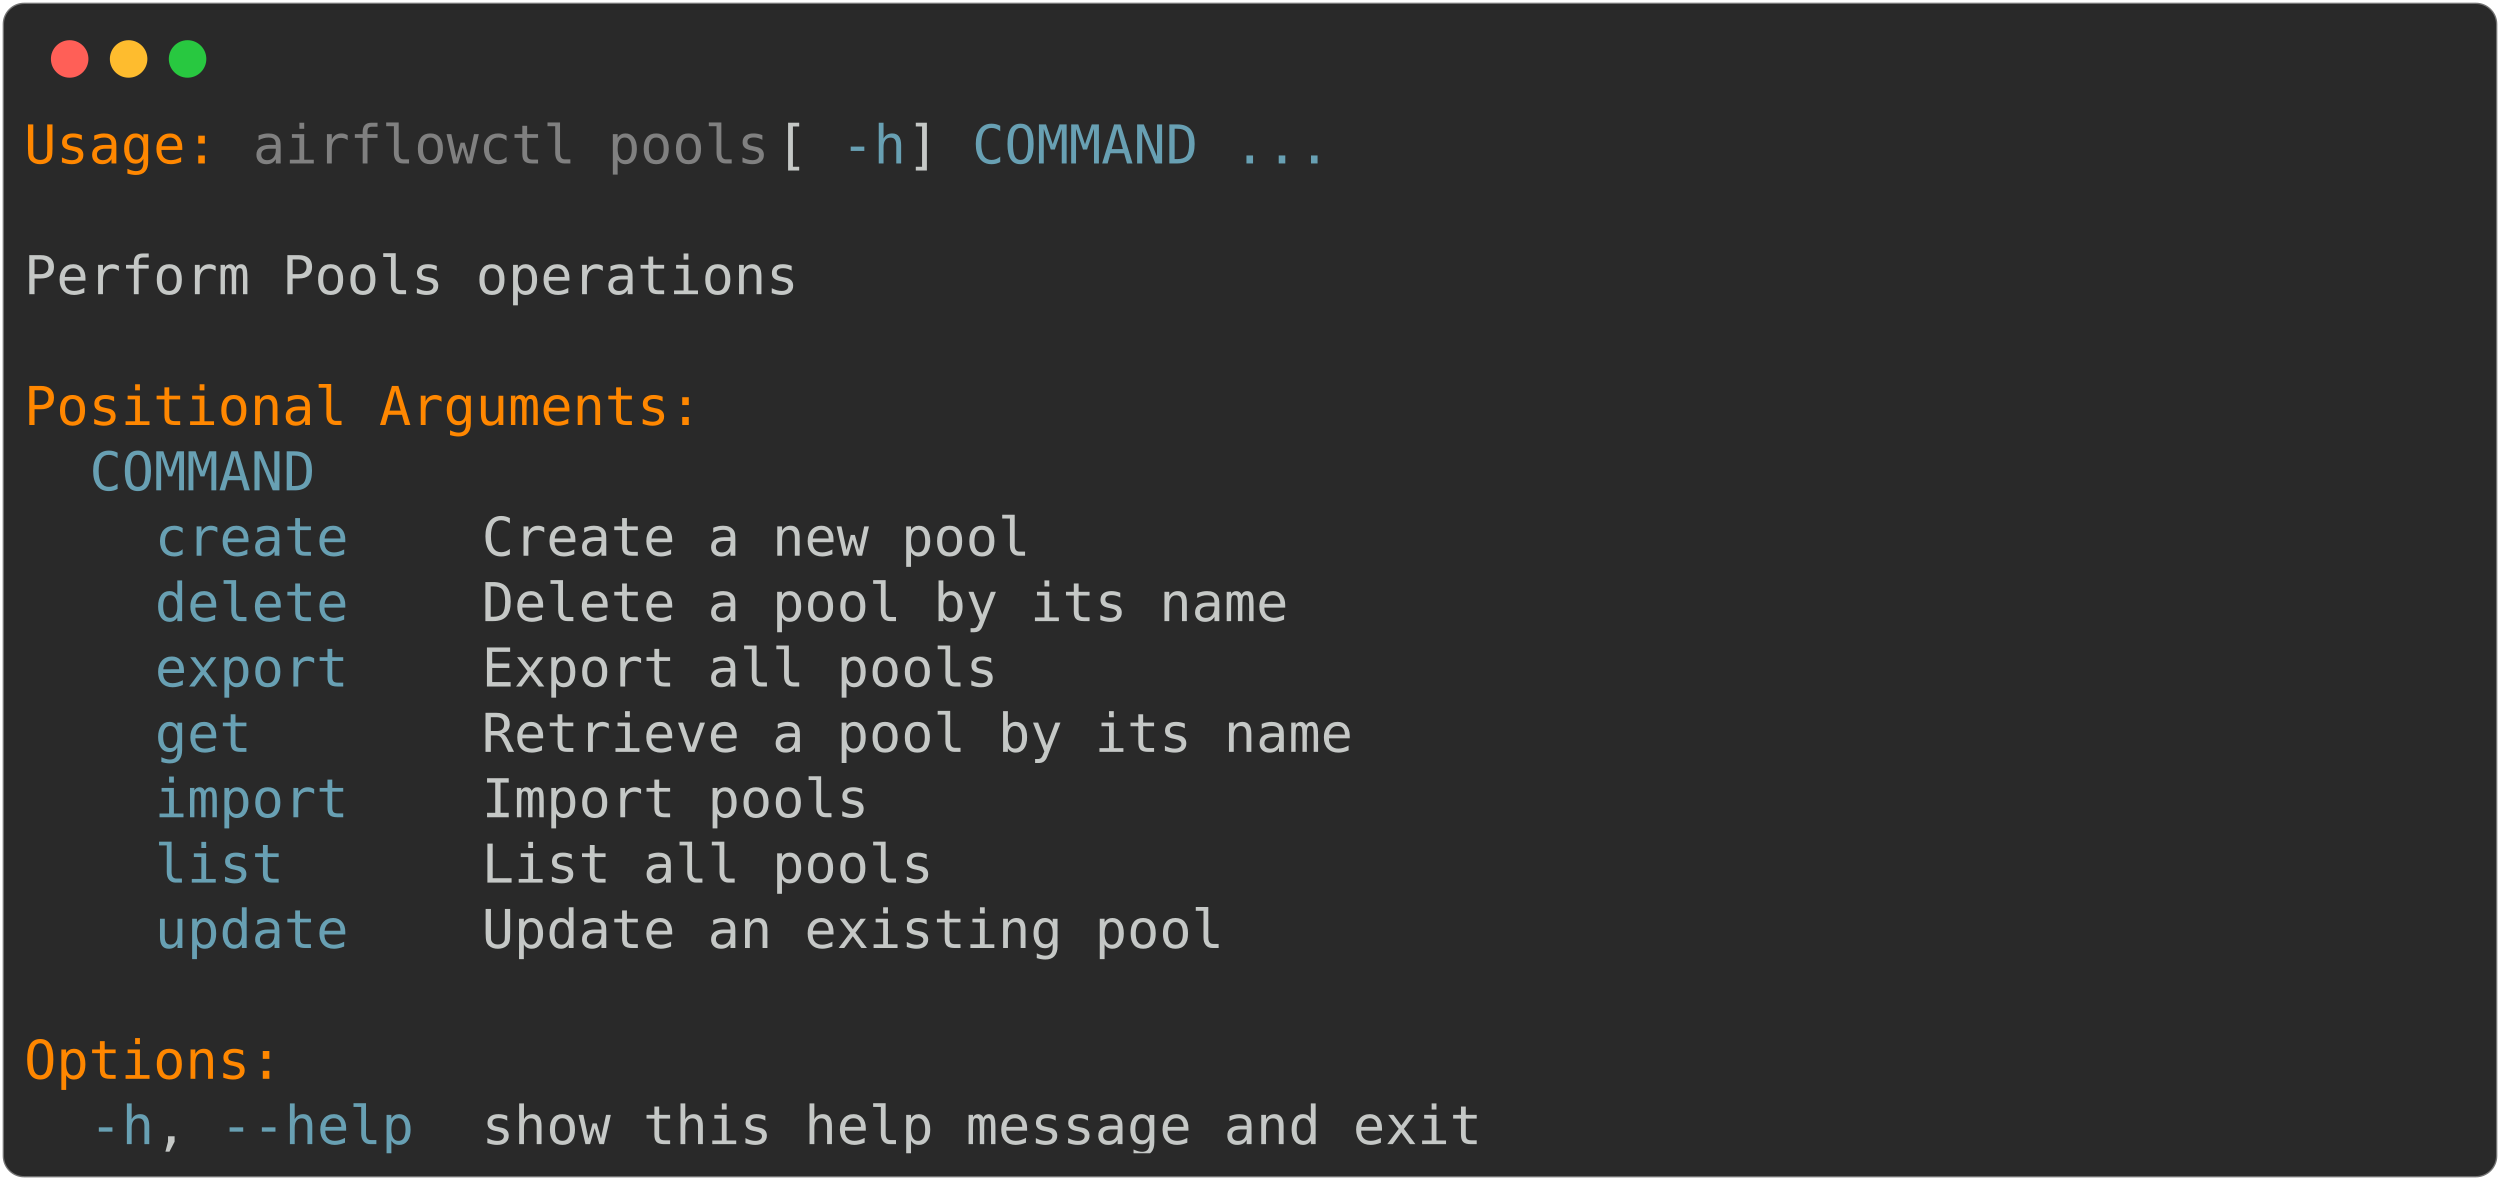
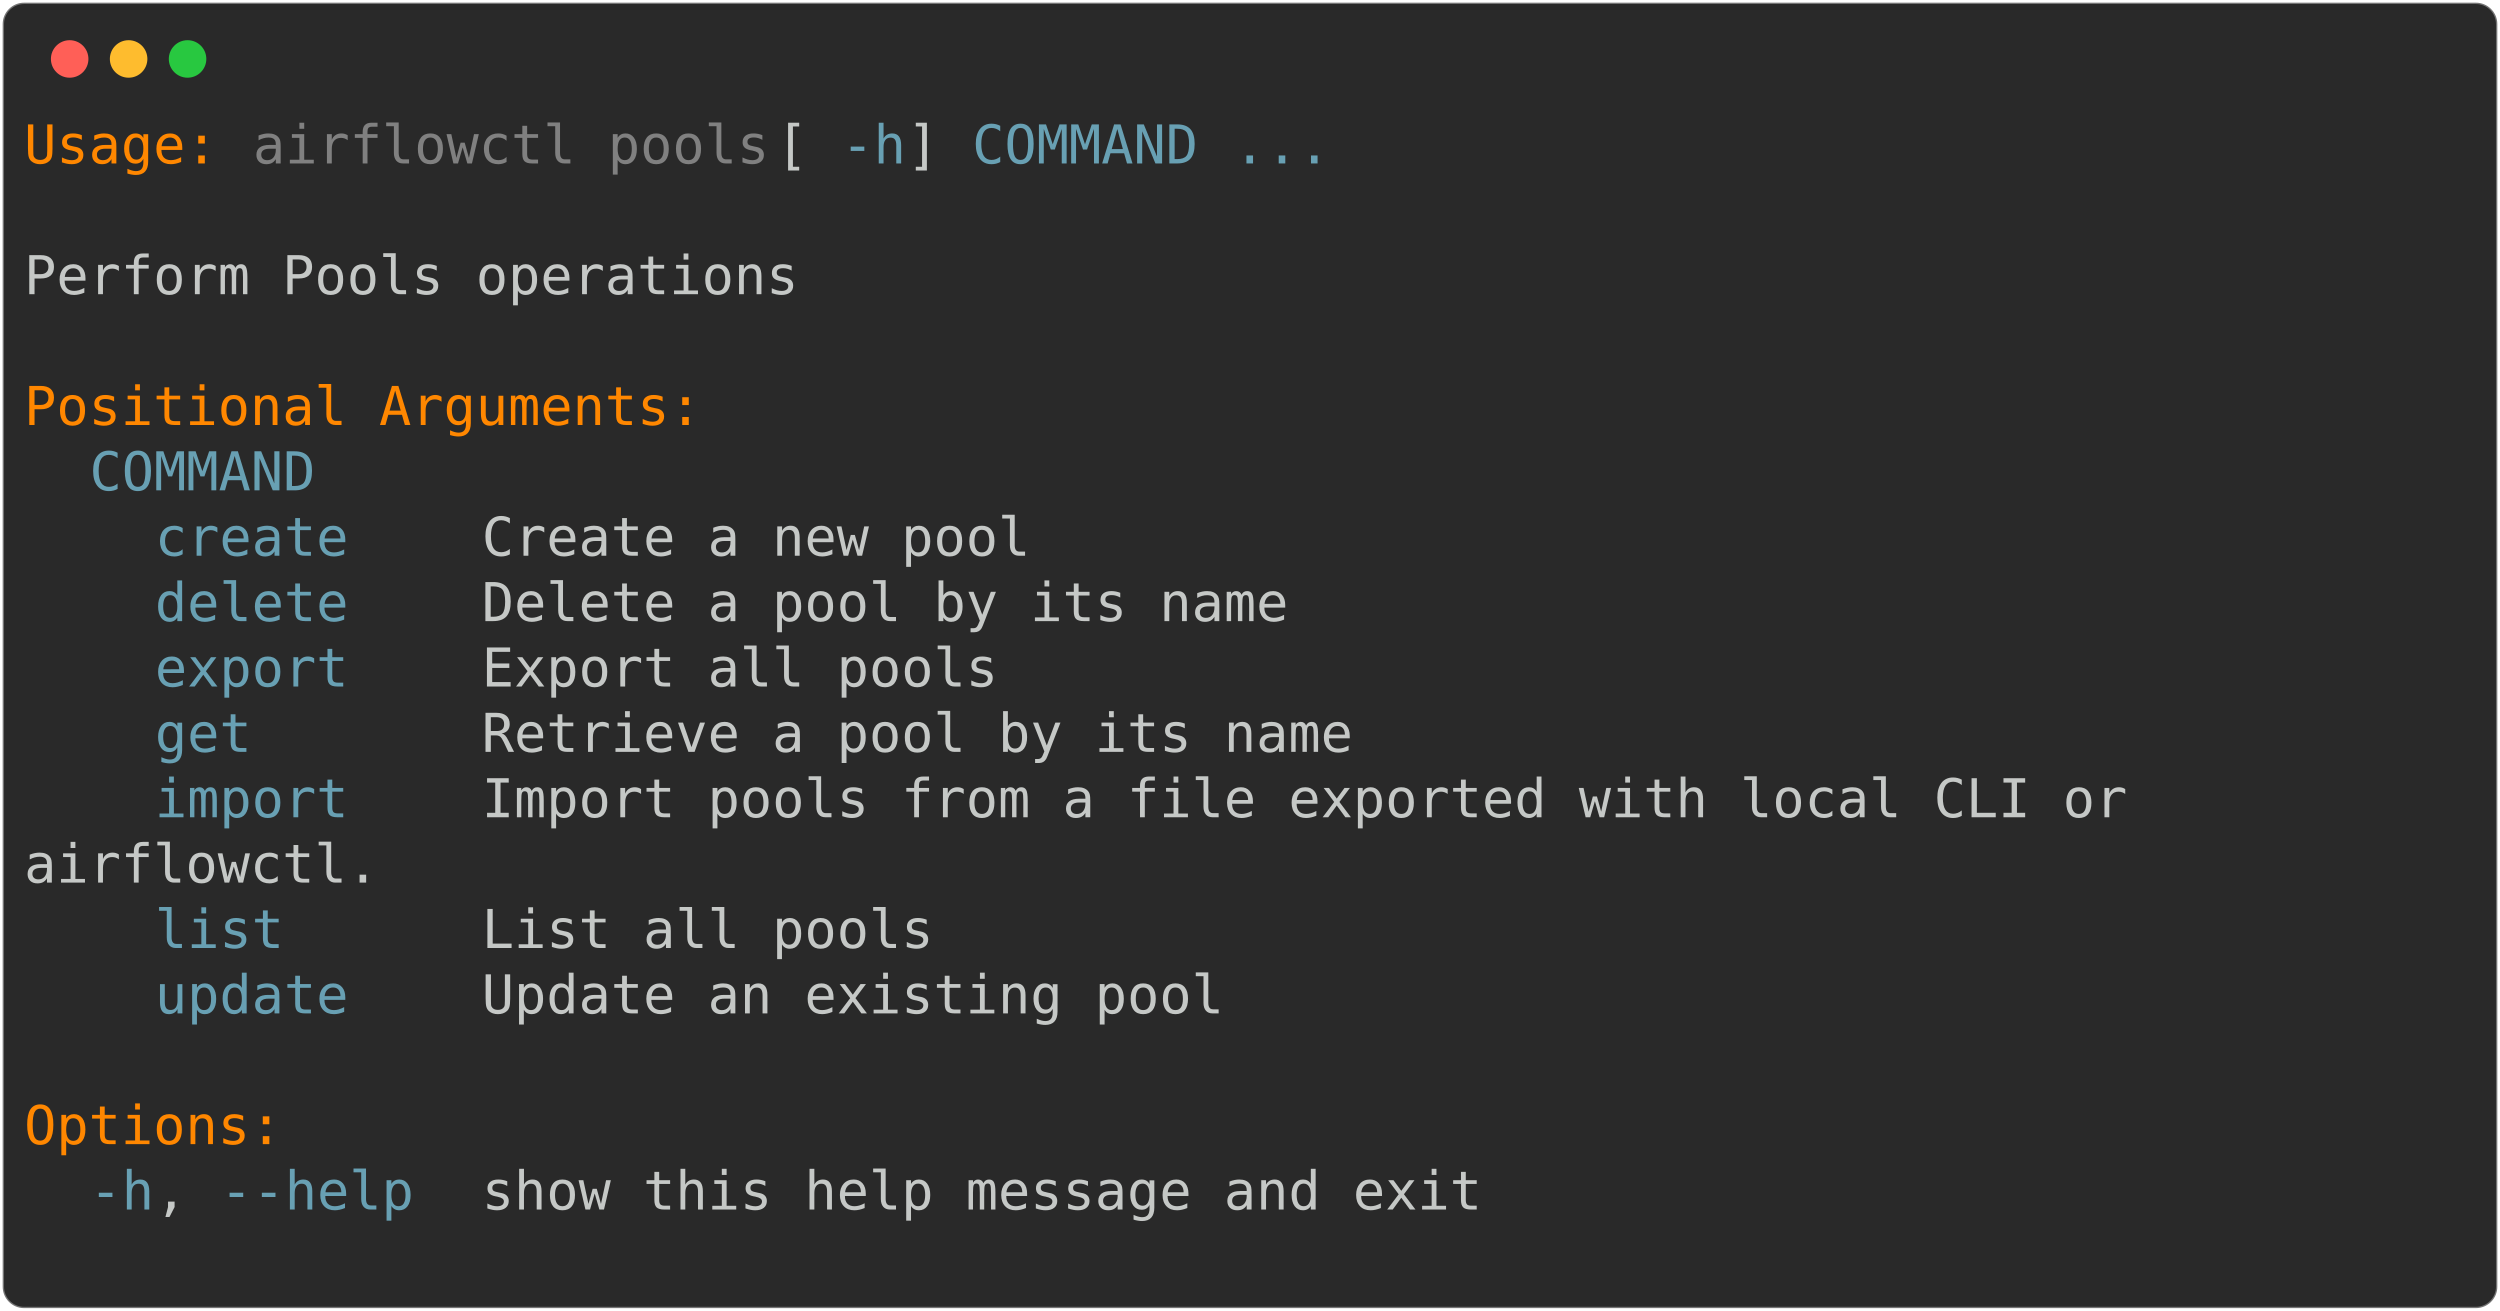
- <svg xmlns="http://www.w3.org/2000/svg" class="rich-terminal" viewBox="0 0 933 440.4">
+ <svg xmlns="http://www.w3.org/2000/svg" class="rich-terminal" viewBox="0 0 933 489.2">
  <style>

    @font-face {
        font-family: "Fira Code";
        src: local("FiraCode-Regular"),
                url("https://cdnjs.cloudflare.com/ajax/libs/firacode/6.2.0/woff2/FiraCode-Regular.woff2") format("woff2"),
                url("https://cdnjs.cloudflare.com/ajax/libs/firacode/6.2.0/woff/FiraCode-Regular.woff") format("woff");
        font-style: normal;
        font-weight: 400;
    }
    @font-face {
        font-family: "Fira Code";
        src: local("FiraCode-Bold"),
                url("https://cdnjs.cloudflare.com/ajax/libs/firacode/6.2.0/woff2/FiraCode-Bold.woff2") format("woff2"),
                url("https://cdnjs.cloudflare.com/ajax/libs/firacode/6.2.0/woff/FiraCode-Bold.woff") format("woff");
        font-style: bold;
        font-weight: 700;
    }

-     .terminal-52915635-matrix {
+     .terminal-1430954443-matrix {
        font-family: Fira Code, monospace;
        font-size: 20px;
        line-height: 24.4px;
        font-variant-east-asian: full-width;
    }

-     .terminal-52915635-title {
+     .terminal-1430954443-title {
        font-size: 18px;
        font-weight: bold;
        font-family: arial;
    }

-     .terminal-52915635-r1 { fill: #ff8700 }
- .terminal-52915635-r2 { fill: #c5c8c6 }
- .terminal-52915635-r3 { fill: #808080 }
- .terminal-52915635-r4 { fill: #68a0b3 }
+     .terminal-1430954443-r1 { fill: #ff8700 }
+ .terminal-1430954443-r2 { fill: #c5c8c6 }
+ .terminal-1430954443-r3 { fill: #808080 }
+ .terminal-1430954443-r4 { fill: #68a0b3 }
    </style>
  <defs>
-     <clipPath id="terminal-52915635-clip-terminal">
-       <rect x="0" y="0" width="914.0" height="389.4" />
+     <clipPath id="terminal-1430954443-clip-terminal">
+       <rect x="0" y="0" width="914.0" height="438.2" />
    </clipPath>
-     <clipPath id="terminal-52915635-line-0">
+     <clipPath id="terminal-1430954443-line-0">
      <rect x="0" y="1.5" width="915" height="24.65" />
    </clipPath>
-     <clipPath id="terminal-52915635-line-1">
+     <clipPath id="terminal-1430954443-line-1">
      <rect x="0" y="25.9" width="915" height="24.65" />
    </clipPath>
-     <clipPath id="terminal-52915635-line-2">
+     <clipPath id="terminal-1430954443-line-2">
      <rect x="0" y="50.3" width="915" height="24.65" />
    </clipPath>
-     <clipPath id="terminal-52915635-line-3">
+     <clipPath id="terminal-1430954443-line-3">
      <rect x="0" y="74.7" width="915" height="24.65" />
    </clipPath>
-     <clipPath id="terminal-52915635-line-4">
+     <clipPath id="terminal-1430954443-line-4">
      <rect x="0" y="99.1" width="915" height="24.65" />
    </clipPath>
-     <clipPath id="terminal-52915635-line-5">
+     <clipPath id="terminal-1430954443-line-5">
      <rect x="0" y="123.5" width="915" height="24.65" />
    </clipPath>
-     <clipPath id="terminal-52915635-line-6">
+     <clipPath id="terminal-1430954443-line-6">
      <rect x="0" y="147.9" width="915" height="24.65" />
    </clipPath>
-     <clipPath id="terminal-52915635-line-7">
+     <clipPath id="terminal-1430954443-line-7">
      <rect x="0" y="172.3" width="915" height="24.65" />
    </clipPath>
-     <clipPath id="terminal-52915635-line-8">
+     <clipPath id="terminal-1430954443-line-8">
      <rect x="0" y="196.7" width="915" height="24.65" />
    </clipPath>
-     <clipPath id="terminal-52915635-line-9">
+     <clipPath id="terminal-1430954443-line-9">
      <rect x="0" y="221.1" width="915" height="24.65" />
    </clipPath>
-     <clipPath id="terminal-52915635-line-10">
+     <clipPath id="terminal-1430954443-line-10">
      <rect x="0" y="245.5" width="915" height="24.65" />
    </clipPath>
-     <clipPath id="terminal-52915635-line-11">
+     <clipPath id="terminal-1430954443-line-11">
      <rect x="0" y="269.9" width="915" height="24.65" />
    </clipPath>
-     <clipPath id="terminal-52915635-line-12">
+     <clipPath id="terminal-1430954443-line-12">
      <rect x="0" y="294.3" width="915" height="24.65" />
    </clipPath>
-     <clipPath id="terminal-52915635-line-13">
+     <clipPath id="terminal-1430954443-line-13">
      <rect x="0" y="318.7" width="915" height="24.65" />
    </clipPath>
-     <clipPath id="terminal-52915635-line-14">
+     <clipPath id="terminal-1430954443-line-14">
      <rect x="0" y="343.1" width="915" height="24.65" />
    </clipPath>
+     <clipPath id="terminal-1430954443-line-15">
+       <rect x="0" y="367.5" width="915" height="24.65" />
+     </clipPath>
+     <clipPath id="terminal-1430954443-line-16">
+       <rect x="0" y="391.9" width="915" height="24.65" />
+     </clipPath>
  </defs>
-   <rect fill="#292929" stroke="rgba(255,255,255,0.35)" stroke-width="1" x="1" y="1" width="931" height="438.4" rx="8" />
+   <rect fill="#292929" stroke="rgba(255,255,255,0.35)" stroke-width="1" x="1" y="1" width="931" height="487.2" rx="8" />
  <g transform="translate(26,22)">
    <circle cx="0" cy="0" r="7" fill="#ff5f57" />
    <circle cx="22" cy="0" r="7" fill="#febc2e" />
    <circle cx="44" cy="0" r="7" fill="#28c840" />
  </g>
-   <g transform="translate(9, 41)" clip-path="url(#terminal-52915635-clip-terminal)">
-     <g class="terminal-52915635-matrix">
-       <text class="terminal-52915635-r1" x="0" y="20" textLength="73.2" clip-path="url(#terminal-52915635-line-0)">Usage:</text>
-       <text class="terminal-52915635-r3" x="85.4" y="20" textLength="195.2" clip-path="url(#terminal-52915635-line-0)">airflowctl pools</text>
-       <text class="terminal-52915635-r2" x="280.6" y="20" textLength="24.4" clip-path="url(#terminal-52915635-line-0)"> [</text>
-       <text class="terminal-52915635-r4" x="305" y="20" textLength="24.4" clip-path="url(#terminal-52915635-line-0)">-h</text>
-       <text class="terminal-52915635-r2" x="329.4" y="20" textLength="24.4" clip-path="url(#terminal-52915635-line-0)">] </text>
-       <text class="terminal-52915635-r4" x="353.8" y="20" textLength="85.4" clip-path="url(#terminal-52915635-line-0)">COMMAND</text>
-       <text class="terminal-52915635-r4" x="451.4" y="20" textLength="36.6" clip-path="url(#terminal-52915635-line-0)">...</text>
-       <text class="terminal-52915635-r2" x="915" y="20" textLength="12.2" clip-path="url(#terminal-52915635-line-0)">
+   <g transform="translate(9, 41)" clip-path="url(#terminal-1430954443-clip-terminal)">
+     <g class="terminal-1430954443-matrix">
+       <text class="terminal-1430954443-r1" x="0" y="20" textLength="73.2" clip-path="url(#terminal-1430954443-line-0)">Usage:</text>
+       <text class="terminal-1430954443-r3" x="85.4" y="20" textLength="195.2" clip-path="url(#terminal-1430954443-line-0)">airflowctl pools</text>
+       <text class="terminal-1430954443-r2" x="280.6" y="20" textLength="24.4" clip-path="url(#terminal-1430954443-line-0)"> [</text>
+       <text class="terminal-1430954443-r4" x="305" y="20" textLength="24.4" clip-path="url(#terminal-1430954443-line-0)">-h</text>
+       <text class="terminal-1430954443-r2" x="329.4" y="20" textLength="24.4" clip-path="url(#terminal-1430954443-line-0)">] </text>
+       <text class="terminal-1430954443-r4" x="353.8" y="20" textLength="85.4" clip-path="url(#terminal-1430954443-line-0)">COMMAND</text>
+       <text class="terminal-1430954443-r4" x="451.4" y="20" textLength="36.6" clip-path="url(#terminal-1430954443-line-0)">...</text>
+       <text class="terminal-1430954443-r2" x="915" y="20" textLength="12.2" clip-path="url(#terminal-1430954443-line-0)">
</text>
-       <text class="terminal-52915635-r2" x="915" y="44.4" textLength="12.2" clip-path="url(#terminal-52915635-line-1)">
+       <text class="terminal-1430954443-r2" x="915" y="44.4" textLength="12.2" clip-path="url(#terminal-1430954443-line-1)">
</text>
-       <text class="terminal-52915635-r2" x="0" y="68.8" textLength="292.8" clip-path="url(#terminal-52915635-line-2)">Perform Pools operations</text>
-       <text class="terminal-52915635-r2" x="915" y="68.8" textLength="12.2" clip-path="url(#terminal-52915635-line-2)">
+       <text class="terminal-1430954443-r2" x="0" y="68.8" textLength="292.8" clip-path="url(#terminal-1430954443-line-2)">Perform Pools operations</text>
+       <text class="terminal-1430954443-r2" x="915" y="68.8" textLength="12.2" clip-path="url(#terminal-1430954443-line-2)">
</text>
-       <text class="terminal-52915635-r2" x="915" y="93.2" textLength="12.2" clip-path="url(#terminal-52915635-line-3)">
+       <text class="terminal-1430954443-r2" x="915" y="93.2" textLength="12.2" clip-path="url(#terminal-1430954443-line-3)">
</text>
-       <text class="terminal-52915635-r1" x="0" y="117.6" textLength="256.2" clip-path="url(#terminal-52915635-line-4)">Positional Arguments:</text>
-       <text class="terminal-52915635-r2" x="915" y="117.6" textLength="12.2" clip-path="url(#terminal-52915635-line-4)">
+       <text class="terminal-1430954443-r1" x="0" y="117.6" textLength="256.2" clip-path="url(#terminal-1430954443-line-4)">Positional Arguments:</text>
+       <text class="terminal-1430954443-r2" x="915" y="117.6" textLength="12.2" clip-path="url(#terminal-1430954443-line-4)">
</text>
-       <text class="terminal-52915635-r4" x="24.4" y="142" textLength="85.4" clip-path="url(#terminal-52915635-line-5)">COMMAND</text>
-       <text class="terminal-52915635-r2" x="915" y="142" textLength="12.2" clip-path="url(#terminal-52915635-line-5)">
+       <text class="terminal-1430954443-r4" x="24.4" y="142" textLength="85.4" clip-path="url(#terminal-1430954443-line-5)">COMMAND</text>
+       <text class="terminal-1430954443-r2" x="915" y="142" textLength="12.2" clip-path="url(#terminal-1430954443-line-5)">
</text>
-       <text class="terminal-52915635-r4" x="48.8" y="166.4" textLength="73.2" clip-path="url(#terminal-52915635-line-6)">create</text>
-       <text class="terminal-52915635-r2" x="170.8" y="166.4" textLength="207.4" clip-path="url(#terminal-52915635-line-6)">Create a new pool</text>
-       <text class="terminal-52915635-r2" x="915" y="166.4" textLength="12.2" clip-path="url(#terminal-52915635-line-6)">
+       <text class="terminal-1430954443-r4" x="48.8" y="166.4" textLength="73.2" clip-path="url(#terminal-1430954443-line-6)">create</text>
+       <text class="terminal-1430954443-r2" x="170.8" y="166.4" textLength="207.4" clip-path="url(#terminal-1430954443-line-6)">Create a new pool</text>
+       <text class="terminal-1430954443-r2" x="915" y="166.4" textLength="12.2" clip-path="url(#terminal-1430954443-line-6)">
</text>
-       <text class="terminal-52915635-r4" x="48.8" y="190.8" textLength="73.2" clip-path="url(#terminal-52915635-line-7)">delete</text>
-       <text class="terminal-52915635-r2" x="170.8" y="190.8" textLength="305" clip-path="url(#terminal-52915635-line-7)">Delete a pool by its name</text>
-       <text class="terminal-52915635-r2" x="915" y="190.8" textLength="12.2" clip-path="url(#terminal-52915635-line-7)">
+       <text class="terminal-1430954443-r4" x="48.8" y="190.8" textLength="73.2" clip-path="url(#terminal-1430954443-line-7)">delete</text>
+       <text class="terminal-1430954443-r2" x="170.8" y="190.8" textLength="305" clip-path="url(#terminal-1430954443-line-7)">Delete a pool by its name</text>
+       <text class="terminal-1430954443-r2" x="915" y="190.8" textLength="12.2" clip-path="url(#terminal-1430954443-line-7)">
</text>
-       <text class="terminal-52915635-r4" x="48.8" y="215.2" textLength="73.2" clip-path="url(#terminal-52915635-line-8)">export</text>
-       <text class="terminal-52915635-r2" x="170.8" y="215.2" textLength="195.2" clip-path="url(#terminal-52915635-line-8)">Export all pools</text>
-       <text class="terminal-52915635-r2" x="915" y="215.2" textLength="12.2" clip-path="url(#terminal-52915635-line-8)">
+       <text class="terminal-1430954443-r4" x="48.8" y="215.2" textLength="73.2" clip-path="url(#terminal-1430954443-line-8)">export</text>
+       <text class="terminal-1430954443-r2" x="170.8" y="215.2" textLength="195.2" clip-path="url(#terminal-1430954443-line-8)">Export all pools</text>
+       <text class="terminal-1430954443-r2" x="915" y="215.2" textLength="12.2" clip-path="url(#terminal-1430954443-line-8)">
</text>
-       <text class="terminal-52915635-r4" x="48.8" y="239.6" textLength="36.6" clip-path="url(#terminal-52915635-line-9)">get</text>
-       <text class="terminal-52915635-r2" x="170.8" y="239.6" textLength="329.4" clip-path="url(#terminal-52915635-line-9)">Retrieve a pool by its name</text>
-       <text class="terminal-52915635-r2" x="915" y="239.6" textLength="12.2" clip-path="url(#terminal-52915635-line-9)">
+       <text class="terminal-1430954443-r4" x="48.8" y="239.6" textLength="36.6" clip-path="url(#terminal-1430954443-line-9)">get</text>
+       <text class="terminal-1430954443-r2" x="170.8" y="239.6" textLength="329.4" clip-path="url(#terminal-1430954443-line-9)">Retrieve a pool by its name</text>
+       <text class="terminal-1430954443-r2" x="915" y="239.6" textLength="12.2" clip-path="url(#terminal-1430954443-line-9)">
</text>
-       <text class="terminal-52915635-r4" x="48.8" y="264" textLength="73.2" clip-path="url(#terminal-52915635-line-10)">import</text>
-       <text class="terminal-52915635-r2" x="170.8" y="264" textLength="146.4" clip-path="url(#terminal-52915635-line-10)">Import pools</text>
-       <text class="terminal-52915635-r2" x="915" y="264" textLength="12.2" clip-path="url(#terminal-52915635-line-10)">
+       <text class="terminal-1430954443-r4" x="48.8" y="264" textLength="73.2" clip-path="url(#terminal-1430954443-line-10)">import</text>
+       <text class="terminal-1430954443-r2" x="170.8" y="264" textLength="634.4" clip-path="url(#terminal-1430954443-line-10)">Import pools from a file exported with local CLI or </text>
+       <text class="terminal-1430954443-r2" x="915" y="264" textLength="12.2" clip-path="url(#terminal-1430954443-line-10)">
</text>
-       <text class="terminal-52915635-r4" x="48.8" y="288.4" textLength="48.8" clip-path="url(#terminal-52915635-line-11)">list</text>
-       <text class="terminal-52915635-r2" x="170.8" y="288.4" textLength="170.8" clip-path="url(#terminal-52915635-line-11)">List all pools</text>
-       <text class="terminal-52915635-r2" x="915" y="288.4" textLength="12.2" clip-path="url(#terminal-52915635-line-11)">
+       <text class="terminal-1430954443-r2" x="0" y="288.4" textLength="134.2" clip-path="url(#terminal-1430954443-line-11)">airflowctl.</text>
+       <text class="terminal-1430954443-r2" x="915" y="288.4" textLength="12.2" clip-path="url(#terminal-1430954443-line-11)">
</text>
-       <text class="terminal-52915635-r4" x="48.8" y="312.8" textLength="73.2" clip-path="url(#terminal-52915635-line-12)">update</text>
-       <text class="terminal-52915635-r2" x="170.8" y="312.8" textLength="280.6" clip-path="url(#terminal-52915635-line-12)">Update an existing pool</text>
-       <text class="terminal-52915635-r2" x="915" y="312.8" textLength="12.2" clip-path="url(#terminal-52915635-line-12)">
+       <text class="terminal-1430954443-r4" x="48.8" y="312.8" textLength="48.8" clip-path="url(#terminal-1430954443-line-12)">list</text>
+       <text class="terminal-1430954443-r2" x="170.8" y="312.8" textLength="170.8" clip-path="url(#terminal-1430954443-line-12)">List all pools</text>
+       <text class="terminal-1430954443-r2" x="915" y="312.8" textLength="12.2" clip-path="url(#terminal-1430954443-line-12)">
</text>
-       <text class="terminal-52915635-r2" x="915" y="337.2" textLength="12.2" clip-path="url(#terminal-52915635-line-13)">
+       <text class="terminal-1430954443-r4" x="48.8" y="337.2" textLength="73.2" clip-path="url(#terminal-1430954443-line-13)">update</text>
+       <text class="terminal-1430954443-r2" x="170.8" y="337.2" textLength="280.6" clip-path="url(#terminal-1430954443-line-13)">Update an existing pool</text>
+       <text class="terminal-1430954443-r2" x="915" y="337.2" textLength="12.2" clip-path="url(#terminal-1430954443-line-13)">
</text>
-       <text class="terminal-52915635-r1" x="0" y="361.6" textLength="97.6" clip-path="url(#terminal-52915635-line-14)">Options:</text>
-       <text class="terminal-52915635-r2" x="915" y="361.6" textLength="12.2" clip-path="url(#terminal-52915635-line-14)">
+       <text class="terminal-1430954443-r2" x="915" y="361.6" textLength="12.2" clip-path="url(#terminal-1430954443-line-14)">
</text>
-       <text class="terminal-52915635-r4" x="24.4" y="386" textLength="24.4" clip-path="url(#terminal-52915635-line-15)">-h</text>
-       <text class="terminal-52915635-r2" x="48.8" y="386" textLength="24.4" clip-path="url(#terminal-52915635-line-15)">, </text>
-       <text class="terminal-52915635-r4" x="73.2" y="386" textLength="73.2" clip-path="url(#terminal-52915635-line-15)">--help</text>
-       <text class="terminal-52915635-r2" x="170.8" y="386" textLength="378.2" clip-path="url(#terminal-52915635-line-15)">show this help message and exit</text>
-       <text class="terminal-52915635-r2" x="915" y="386" textLength="12.2" clip-path="url(#terminal-52915635-line-15)">
+       <text class="terminal-1430954443-r1" x="0" y="386" textLength="97.6" clip-path="url(#terminal-1430954443-line-15)">Options:</text>
+       <text class="terminal-1430954443-r2" x="915" y="386" textLength="12.2" clip-path="url(#terminal-1430954443-line-15)">
+ </text>
+       <text class="terminal-1430954443-r4" x="24.4" y="410.4" textLength="24.4" clip-path="url(#terminal-1430954443-line-16)">-h</text>
+       <text class="terminal-1430954443-r2" x="48.8" y="410.4" textLength="24.4" clip-path="url(#terminal-1430954443-line-16)">, </text>
+       <text class="terminal-1430954443-r4" x="73.2" y="410.4" textLength="73.2" clip-path="url(#terminal-1430954443-line-16)">--help</text>
+       <text class="terminal-1430954443-r2" x="170.8" y="410.4" textLength="378.2" clip-path="url(#terminal-1430954443-line-16)">show this help message and exit</text>
+       <text class="terminal-1430954443-r2" x="915" y="410.4" textLength="12.2" clip-path="url(#terminal-1430954443-line-16)">
+ </text>
+       <text class="terminal-1430954443-r2" x="915" y="434.8" textLength="12.2" clip-path="url(#terminal-1430954443-line-17)">
</text>
    </g>
  </g>
</svg>
